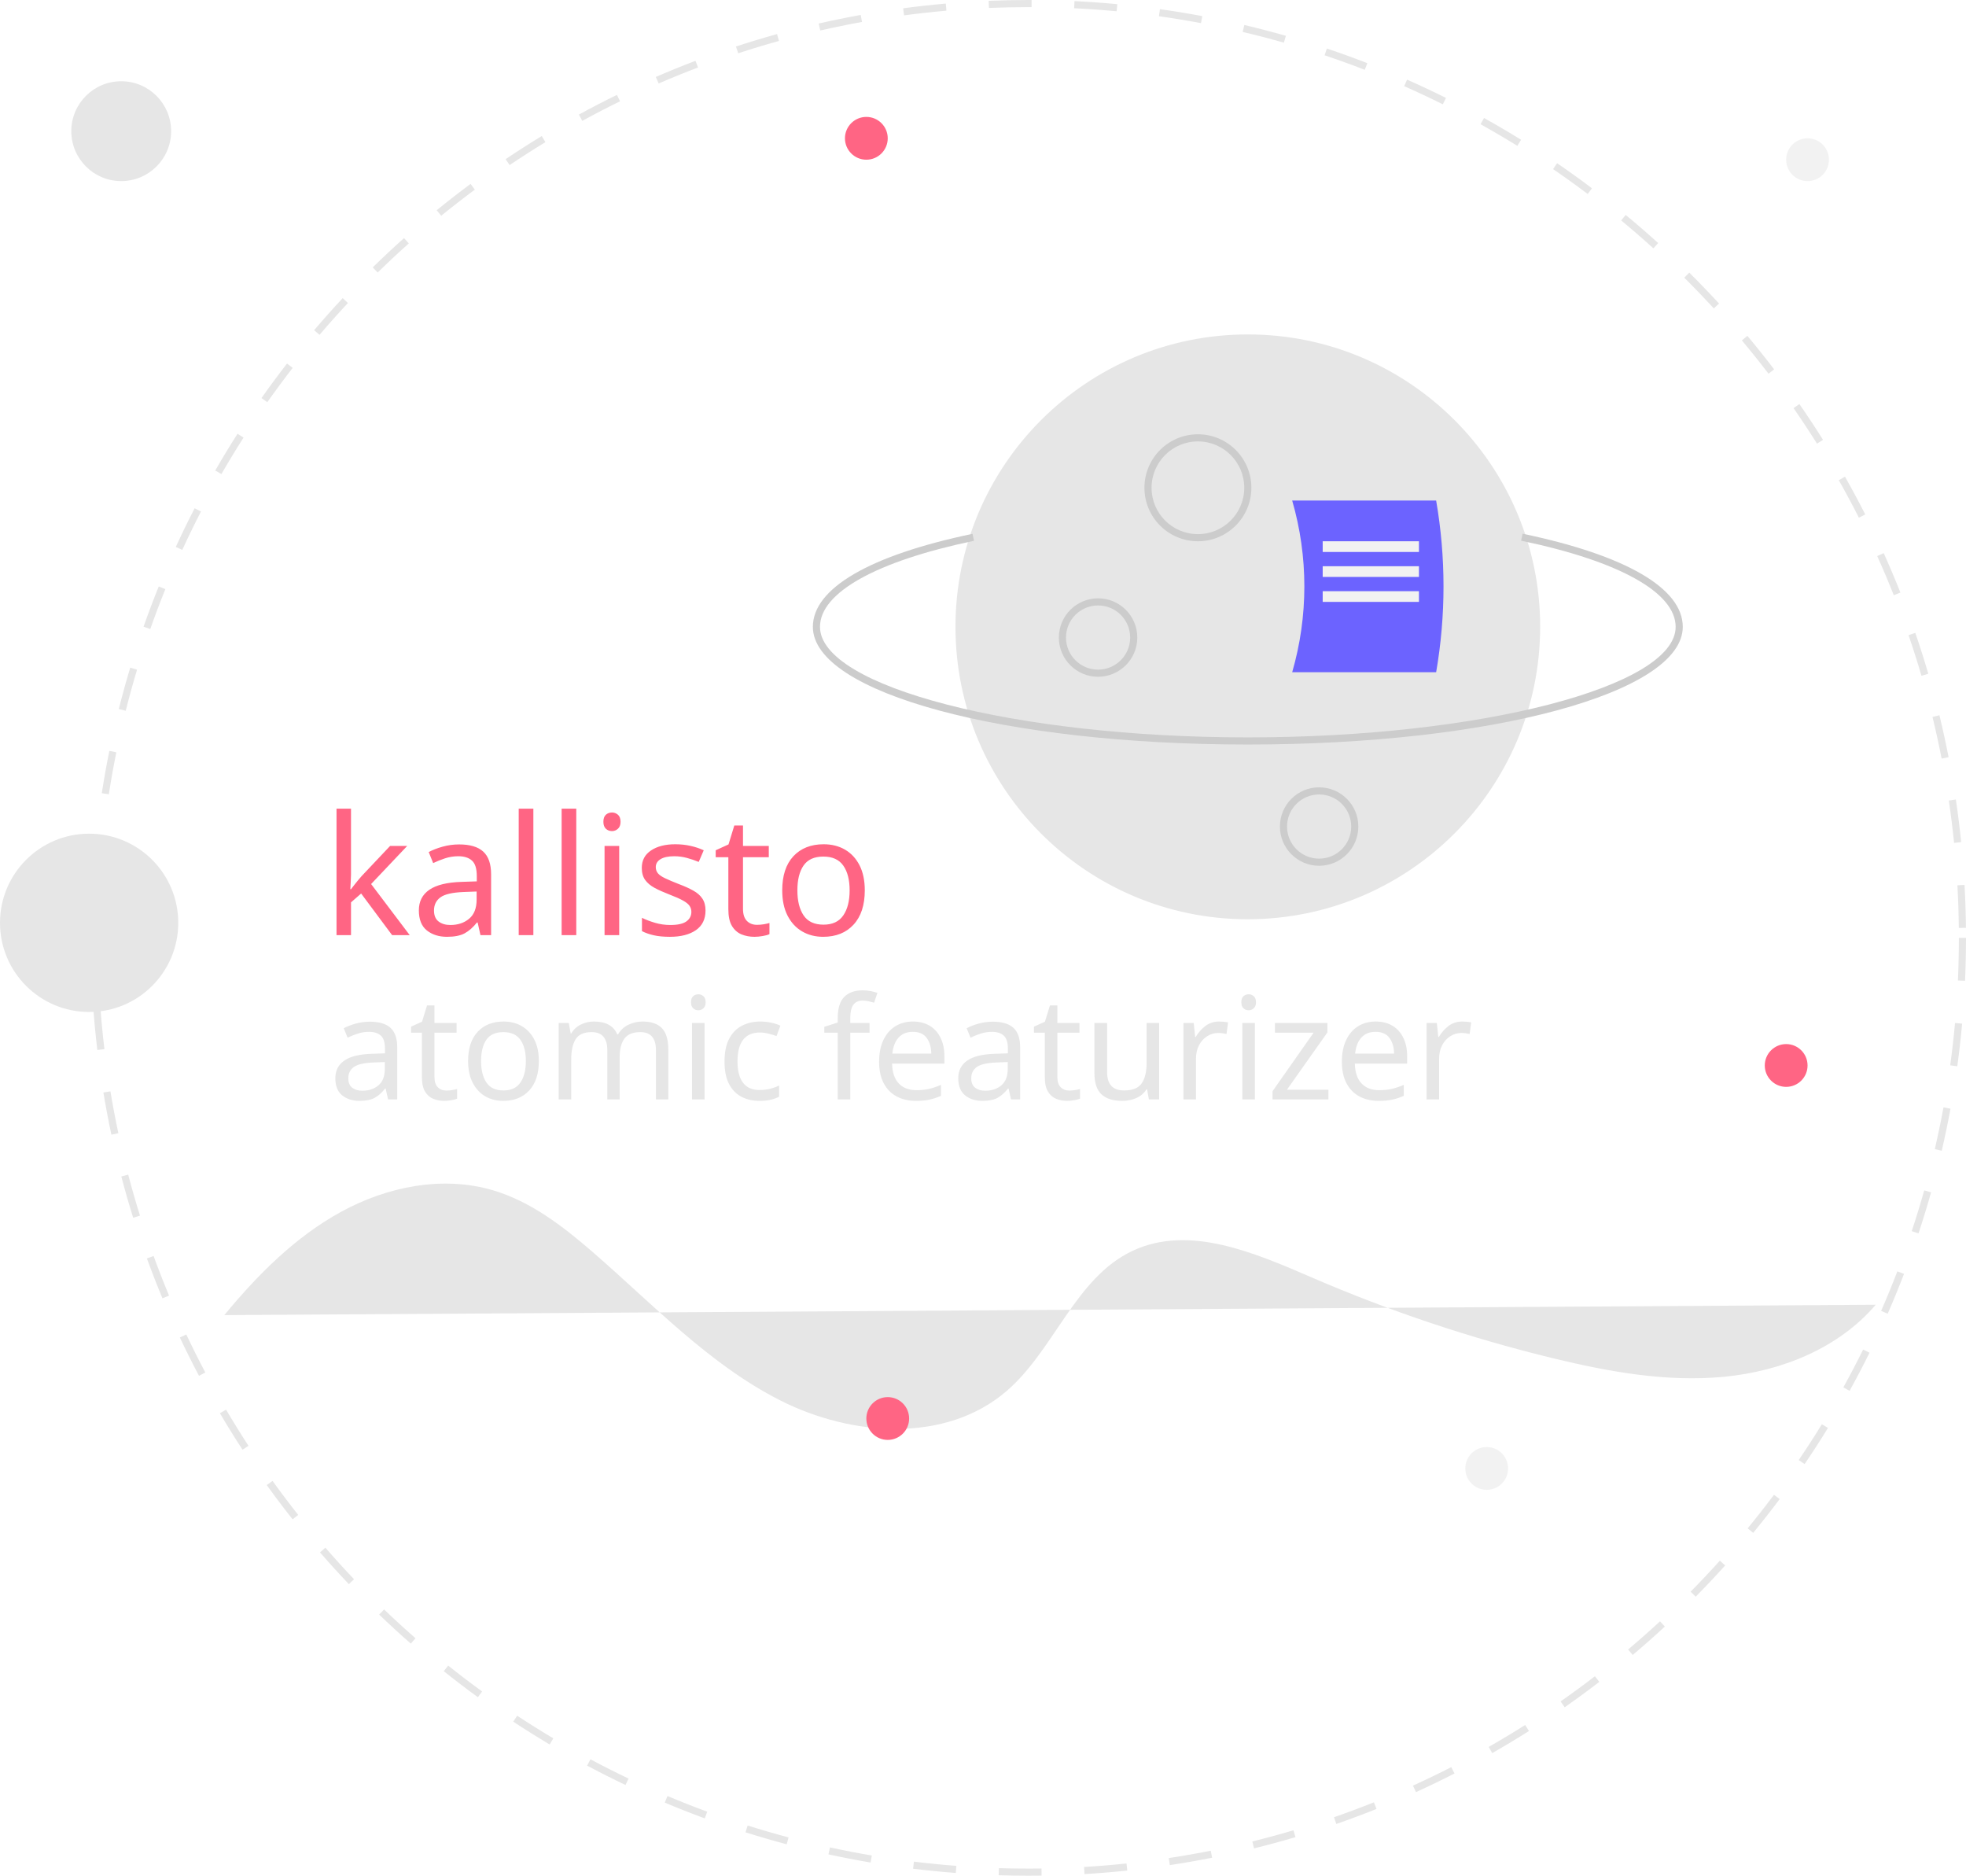
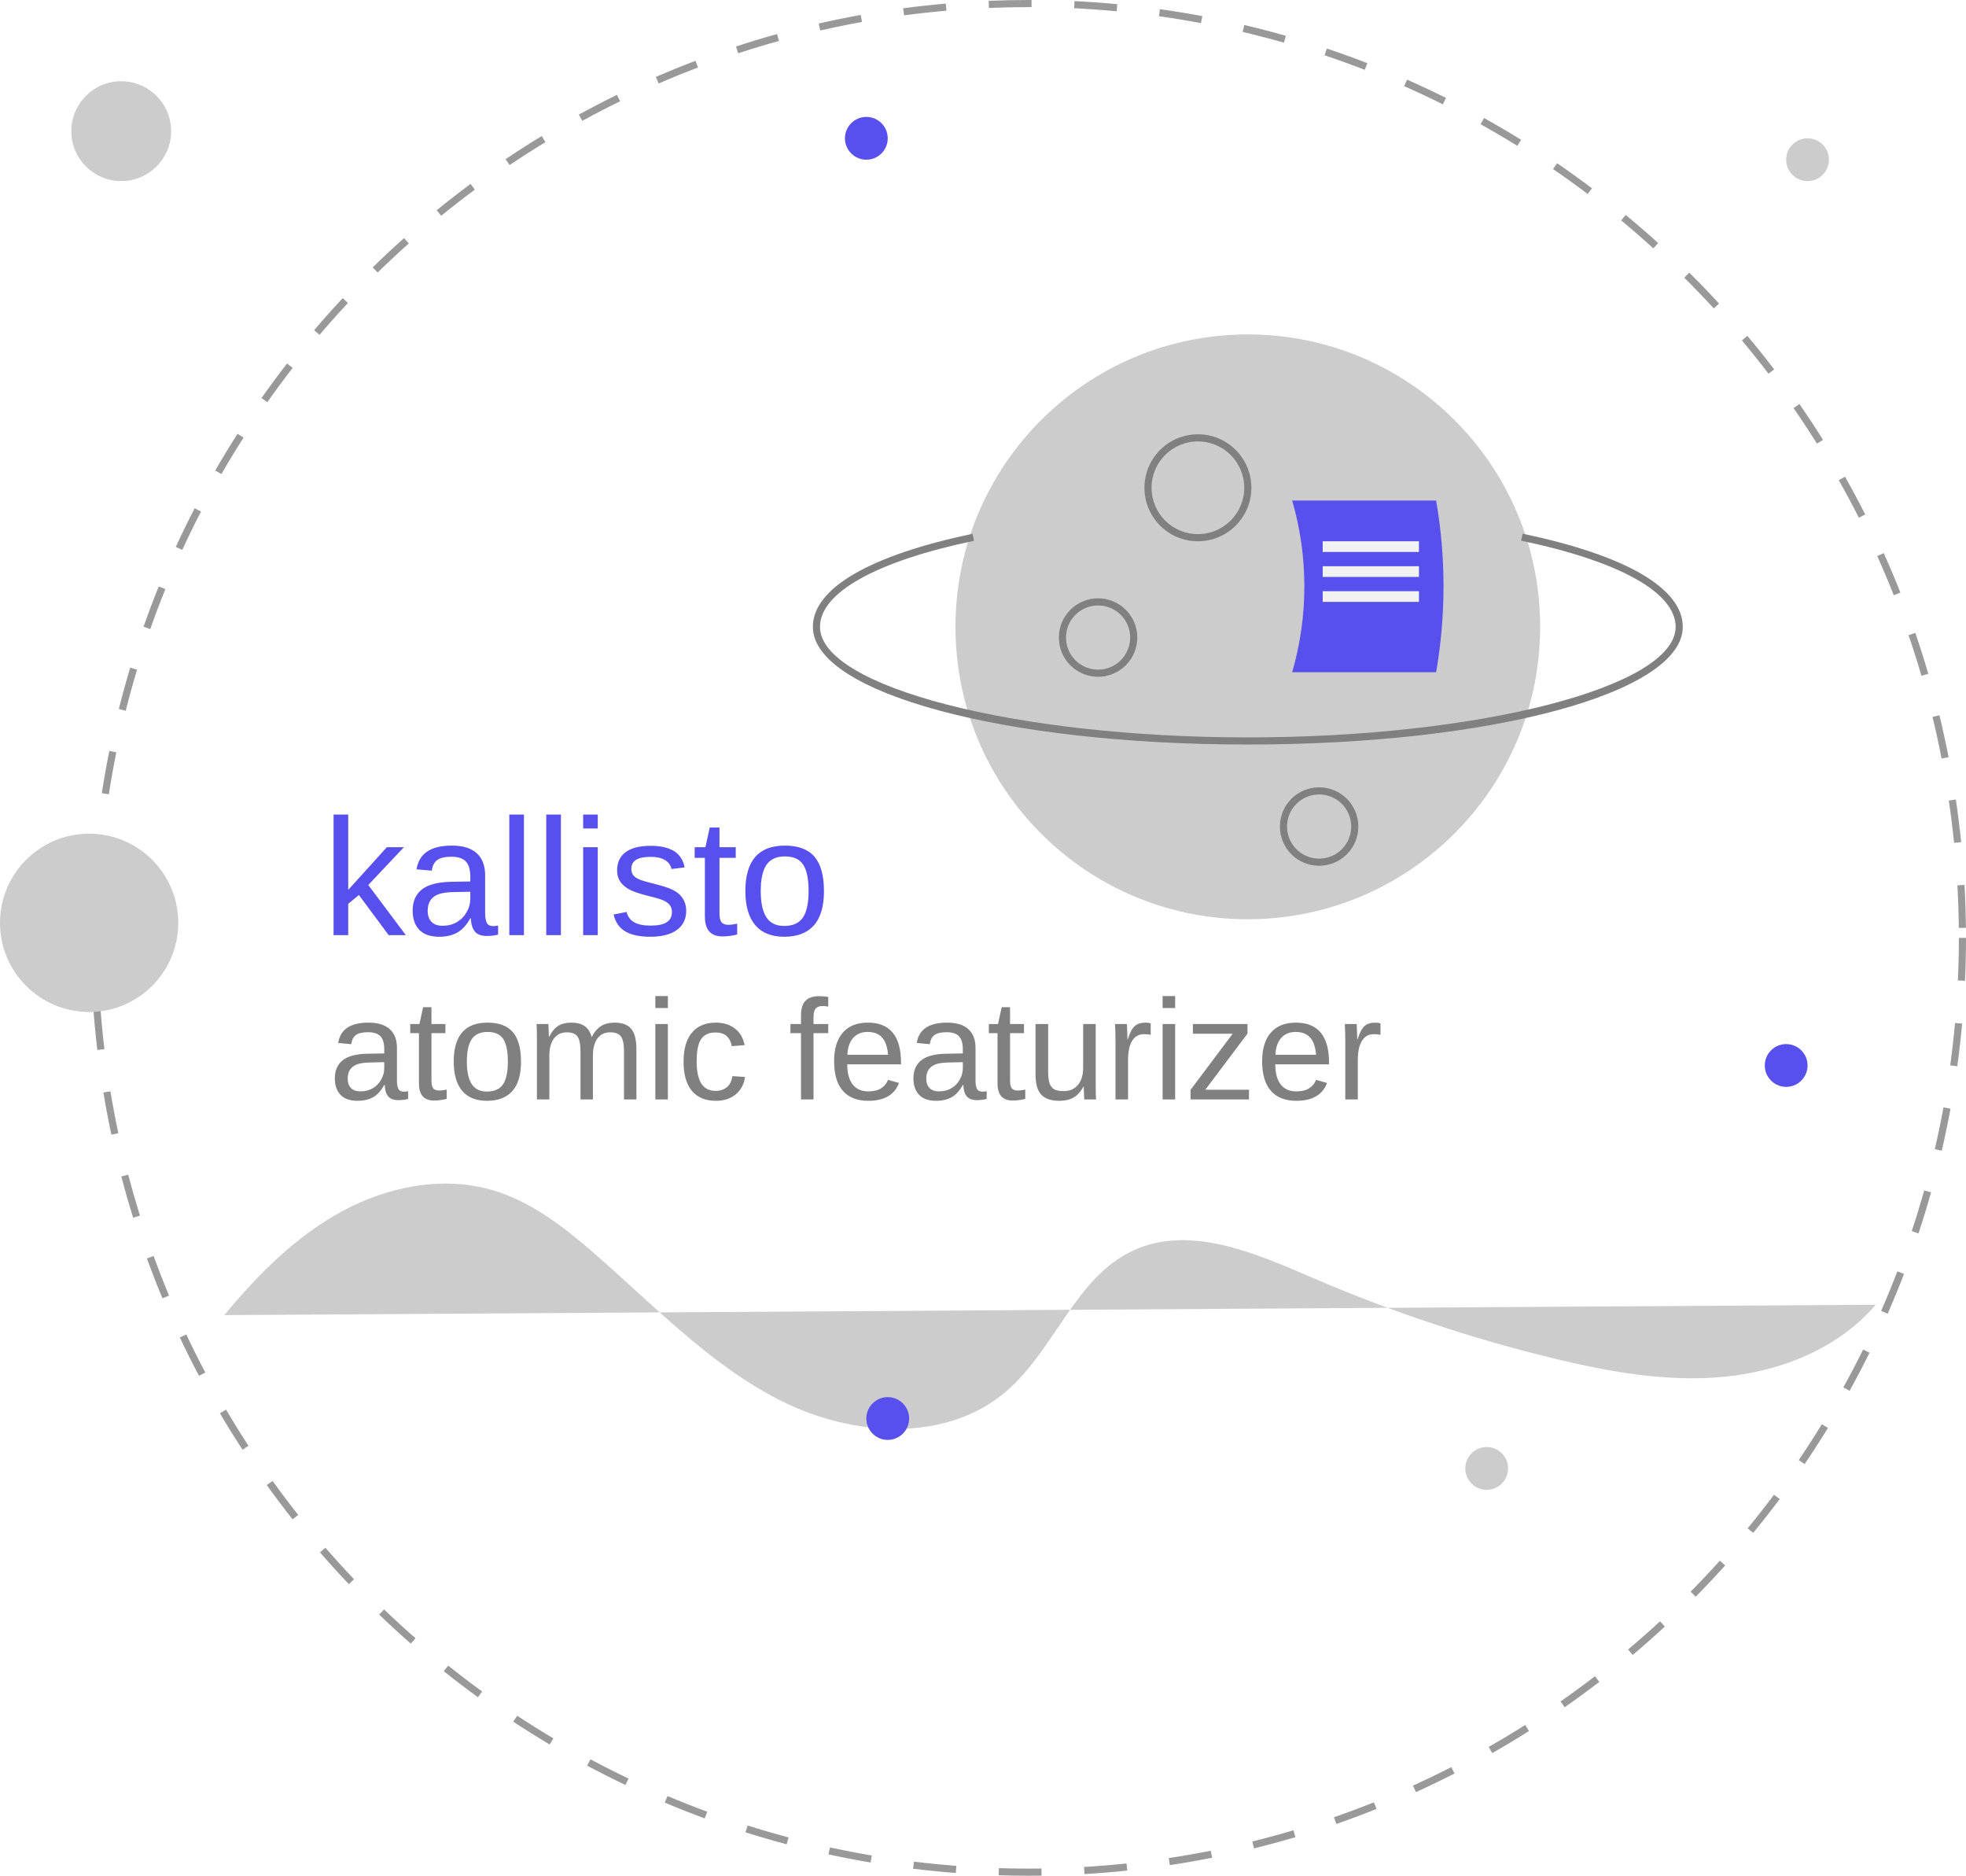
<svg xmlns="http://www.w3.org/2000/svg" version="1.1" viewBox="0 0 551.441 526" height="526" width="551.441" data-name="Layer 1" id="f23abd52-b008-4a1c-94d1-771ddef2e3a4">
-   <defs id="defs1027" />
-   <path id="path954" fill="#e6e6e6" d="m 350,257.784 a 82,82 0 1 1 82,-82 v 0 a 82.093,82.093 0 0 1 -82,82 z" />
-   <circle id="circle964" fill="#e6e6e6" r="14" cy="36.784" cx="34" />
-   <circle id="circle966" fill="#e6e6e6" r="25" cy="258.784" cx="25" />
-   <circle r="6" id="circle968" fill="#ff6584" cy="298.784" cx="501" />
-   <circle id="circle970" fill="#f2f2f2" r="6" cy="44.784" cx="507" />
-   <circle id="circle972" fill="#f2f2f2" r="6" cy="411.784" cx="417" />
-   <circle id="circle974" fill="#ff6584" r="6" cy="38.784" cx="243" />
-   <path id="path976" fill="#cccccc" d="m 336,151.784 a 15,15 0 1 1 15,-15 v 0 a 15.017,15.017 0 0 1 -15,15 z m 0,-28 a 13,13 0 1 0 13,13 13,13 0 0 0 -13,-13 z" />
-   <path id="path978" fill="#cccccc" d="m 308,189.784 a 11,11 0 1 1 11,-11 v 0 a 11.012,11.012 0 0 1 -11,11 z m 0,-20 a 9,9 0 1 0 9,9 9,9 0 0 0 -9,-9 z" />
-   <path id="path980" fill="#cccccc" d="m 370,242.784 a 11,11 0 1 1 11,-11 v 0 a 11.012,11.012 0 0 1 -11,11 z m 0,-20 a 9,9 0 1 0 9,9 v 0 a 9.01,9.01 0 0 0 -9,-9 z" />
-   <path id="path982" fill="#cccccc" d="m 350,208.784 c -68.411,0 -122,-14.495 -122,-33 0,-10.783 15.905,-20.048 44.786,-26.09 l 0.41,1.958 c -27.452,5.743 -43.196,14.539 -43.196,24.132 0,16.804 54.953,31 120,31 65.047,0 120,-14.196 120,-31 0,-9.612 -15.798,-18.419 -43.343,-24.163 l 0.408,-1.958 c 28.977,6.043 44.935,15.319 44.935,26.121 0,18.505 -53.589,33 -122,33 z" />
-   <path id="path984" fill="#e6e6e6" d="m 288.441,526 c -2.774,0 -5.577,-0.044 -8.328,-0.13 l 0.062,-1.998 c 3.95,0.123 7.981,0.157 11.95,0.103 l 0.027,2 q -1.853,0.025 -3.712,0.025 z m 15.745,-0.464 -0.117,-1.996 c 3.956,-0.233 7.963,-0.562 11.909,-0.975 l 0.209,1.988 c -3.977,0.417 -8.014,0.748 -12.001,0.982 z m -36.096,-0.312 c -3.989,-0.306 -8.021,-0.706 -11.982,-1.192 l 0.244,-1.984 c 3.932,0.481 7.932,0.88 11.891,1.183 z m 60.039,-2.199 -0.3,-1.977 c 3.931,-0.597 7.892,-1.289 11.77,-2.06 l 0.39,1.961 c -3.908,0.776 -7.898,1.475 -11.859,2.075 z m -83.935,-0.731 c -3.941,-0.668 -7.919,-1.436 -11.823,-2.283 l 0.424,-1.955 c 3.875,0.842 7.822,1.604 11.733,2.266 z m 107.548,-3.962 -0.48,-1.941 c 3.858,-0.954 7.738,-2.009 11.532,-3.134 l 0.568,1.918 c -3.823,1.134 -7.732,2.196 -11.62,3.157 z m -131.076,-1.146 c -3.866,-1.028 -7.756,-2.159 -11.562,-3.363 l 0.603,-1.906 c 3.778,1.194 7.638,2.316 11.474,3.336 z m 154.158,-5.701 -0.656,-1.889 c 3.744,-1.302 7.51,-2.709 11.194,-4.184 l 0.742,1.857 c -3.712,1.485 -7.507,2.903 -11.28,4.215 z m -177.145,-1.566 c -3.754,-1.38 -7.532,-2.869 -11.228,-4.426 l 0.776,-1.844 c 3.667,1.545 7.416,3.022 11.142,4.393 z m 199.475,-7.368 -0.828,-1.82 c 3.596,-1.634 7.21,-3.378 10.742,-5.184 l 0.91,1.781 c -3.56,1.819 -7.201,3.576 -10.824,5.223 z m -221.71,-1.994 c -3.609,-1.72 -7.231,-3.549 -10.766,-5.438 l 0.942,-1.764 c 3.508,1.874 7.102,3.689 10.684,5.396 z m 243.109,-8.944 -0.99,-1.736 c 3.448,-1.968 6.891,-4.036 10.229,-6.148 l 1.068,1.689 c -3.364,2.129 -6.832,4.214 -10.308,6.195 z m -264.376,-2.418 c -3.433,-2.042 -6.87,-4.195 -10.216,-6.399 l 1.101,-1.67 c 3.32,2.188 6.731,4.324 10.138,6.351 z m 284.699,-10.439 -1.145,-1.639 c 3.247,-2.269 6.487,-4.645 9.631,-7.061 l 1.219,1.586 c -3.167,2.435 -6.433,4.828 -9.705,7.113 z m -304.826,-2.816 c -3.228,-2.345 -6.453,-4.801 -9.585,-7.302 l 1.248,-1.562 c 3.108,2.481 6.309,4.919 9.512,7.245 z m 323.903,-11.846 -1.289,-1.529 c 3.026,-2.554 6.038,-5.215 8.953,-7.91 l 1.357,1.469 c -2.937,2.716 -5.972,5.397 -9.022,7.971 z m -342.728,-3.186 c -3.006,-2.633 -5.993,-5.371 -8.877,-8.14 l 1.385,-1.443 c 2.862,2.748 5.826,5.466 8.81,8.079 z m 360.401,-13.161 -1.424,-1.404 c 2.79,-2.827 5.55,-5.753 8.201,-8.695 l 1.486,1.338 c -2.672,2.966 -5.452,5.913 -8.264,8.762 z M 97.853,444.233 c -2.758,-2.9 -5.482,-5.898 -8.097,-8.91 l 1.511,-1.311 c 2.594,2.989 5.297,5.964 8.035,8.842 z m 393.893,-14.38 -1.545,-1.27 c 2.521,-3.067 5.002,-6.232 7.378,-9.409 l 1.602,1.197 c -2.394,3.201 -4.895,6.392 -7.435,9.481 z M 82.075,426.057 c -2.477,-3.13 -4.916,-6.361 -7.25,-9.604 l 1.623,-1.168 c 2.316,3.218 4.736,6.425 7.195,9.532 z m 424.1,-15.497 -1.654,-1.123 c 2.23,-3.284 4.415,-6.664 6.492,-10.048 l 1.705,1.047 c -2.095,3.409 -4.296,6.815 -6.543,10.124 z m -438.151,-4.029 c -2.179,-3.341 -4.312,-6.778 -6.34,-10.22 l 1.723,-1.016 c 2.013,3.415 4.129,6.827 6.292,10.142 z m 450.766,-16.511 -1.75,-0.967 c 1.92,-3.475 3.785,-7.043 5.546,-10.606 l 1.793,0.887 c -1.774,3.59 -3.654,7.186 -5.589,10.686 z M 55.819,385.815 c -1.865,-3.525 -3.674,-7.143 -5.375,-10.75 l 1.809,-0.854 c 1.689,3.58 3.483,7.17 5.334,10.668 z m 473.651,-17.416 -1.832,-0.803 c 1.594,-3.64 3.124,-7.367 4.549,-11.078 l 1.867,0.717 c -1.436,3.74 -2.979,7.496 -4.584,11.164 z M 45.568,364.083 c -1.533,-3.68 -3.001,-7.444 -4.364,-11.19 l 1.88,-0.684 c 1.352,3.718 2.809,7.453 4.33,11.104 z m 492.551,-18.216 -1.898,-0.629 c 1.248,-3.761 2.426,-7.604 3.5,-11.426 l 1.926,0.541 c -1.083,3.851 -2.271,7.725 -3.527,11.514 z M 37.352,341.484 c -1.19,-3.812 -2.308,-7.705 -3.323,-11.574 l 1.935,-0.508 c 1.007,3.84 2.117,7.704 3.298,11.486 z m 507.286,-18.795 -1.948,-0.453 c 0.895,-3.854 1.714,-7.791 2.434,-11.698 l 1.967,0.361 c -0.725,3.938 -1.55,7.904 -2.452,11.79 z M 31.243,318.195 c -0.834,-3.906 -1.589,-7.886 -2.243,-11.83 l 1.973,-0.328 c 0.65,3.915 1.399,7.864 2.227,11.74 z m 517.752,-19.184 -1.982,-0.271 c 0.538,-3.917 0.992,-7.911 1.351,-11.872 l 1.992,0.18 c -0.361,3.992 -0.819,8.017 -1.36,11.964 z m -521.694,-4.566 c -0.472,-3.959 -0.859,-7.991 -1.151,-11.984 l 1.995,-0.146 c 0.29,3.964 0.674,7.965 1.143,11.895 z m 523.869,-19.409 -1.998,-0.09 c 0.178,-3.963 0.269,-7.982 0.269,-11.946 h 2 c 10e-5,3.994 -0.091,8.044 -0.27,12.036 z M 25.544,270.435 c -0.068,-2.452 -0.103,-4.954 -0.104,-7.435 q 0,-2.309 0.04,-4.608 l 2,0.035 q -0.04,2.282 -0.04,4.573 c 4.9e-4,2.462 0.035,4.945 0.103,7.38 z M 549.426,260.21 c -0.041,-3.965 -0.174,-7.984 -0.394,-11.946 l 1.996,-0.111 c 0.222,3.992 0.355,8.041 0.398,12.036 z m -521.471,-13.723 -1.996,-0.125 c 0.25,-3.996 0.594,-8.032 1.023,-11.997 l 1.988,0.215 c -0.426,3.935 -0.768,7.94 -1.016,11.906 z M 548.097,236.352 c -0.399,-3.943 -0.896,-7.932 -1.477,-11.858 l 1.978,-0.292 c 0.584,3.956 1.085,7.975 1.488,11.948 z m -517.569,-13.618 -1.977,-0.306 c 0.613,-3.957 1.325,-7.944 2.116,-11.854 l 1.96,0.396 c -0.785,3.88 -1.492,7.837 -2.1,11.763 z M 544.602,212.718 c -0.763,-3.901 -1.623,-7.829 -2.559,-11.672 l 1.943,-0.473 c 0.942,3.873 1.81,7.831 2.578,11.761 z M 35.265,199.317 l -1.94,-0.486 c 0.971,-3.874 2.047,-7.779 3.197,-11.609 l 1.915,0.575 c -1.141,3.801 -2.208,7.677 -3.172,11.521 z m 503.685,-9.813 c -1.115,-3.808 -2.334,-7.639 -3.622,-11.387 l 1.891,-0.65 c 1.299,3.777 2.527,7.638 3.651,11.475 z m -496.8,-13.1 -1.887,-0.663 c 1.329,-3.781 2.764,-7.58 4.265,-11.291 l 1.855,0.75 c -1.49,3.683 -2.914,7.453 -4.233,11.204 z M 531.183,166.909 c -1.459,-3.681 -3.022,-7.375 -4.644,-10.979 l 1.824,-0.821 c 1.636,3.633 3.21,7.355 4.68,11.063 z m -480.057,-12.703 -1.817,-0.835 c 1.67,-3.638 3.448,-7.286 5.284,-10.842 l 1.777,0.917 c -1.822,3.53 -3.586,7.15 -5.244,10.76 z m 470.269,-9.036 c -1.79,-3.531 -3.687,-7.069 -5.637,-10.515 l 1.74,-0.985 c 1.966,3.473 3.876,7.038 5.68,10.596 z m -459.292,-12.229 -1.733,-0.998 c 1.995,-3.464 4.099,-6.932 6.254,-10.306 l 1.686,1.076 c -2.138,3.349 -4.226,6.79 -6.206,10.228 z m 447.542,-8.535 c -2.113,-3.364 -4.326,-6.716 -6.577,-9.962 l 1.643,-1.14 c 2.269,3.271 4.499,6.648 6.628,10.038 z m -434.668,-11.624 -1.635,-1.152 c 2.306,-3.27 4.716,-6.529 7.167,-9.688 l 1.58,1.226 c -2.431,3.135 -4.824,6.369 -7.112,9.614 z m 421.064,-7.992 c -2.41,-3.157 -4.92,-6.295 -7.462,-9.327 l 1.533,-1.285 c 2.561,3.056 5.09,6.217 7.519,9.398 z M 89.63,93.891 88.108,92.594 c 2.587,-3.039 5.284,-6.064 8.015,-8.991 l 1.462,1.364 c -2.71,2.905 -5.386,5.907 -7.955,8.923 z M 480.7,86.483 c -2.687,-2.924 -5.474,-5.823 -8.282,-8.614 l 1.41,-1.419 c 2.83,2.813 5.638,5.733 8.345,8.679 z m -374.765,-10.064 -1.398,-1.43 c 2.86,-2.798 5.819,-5.564 8.795,-8.221 l 1.332,1.492 c -2.954,2.637 -5.891,5.382 -8.729,8.159 z m 357.818,-6.78 c -2.944,-2.67 -5.984,-5.304 -9.035,-7.828 l 1.275,-1.541 c 3.073,2.543 6.137,5.197 9.104,7.888 z M 123.753,60.507 l -1.263,-1.551 c 3.093,-2.519 6.29,-5.003 9.502,-7.384 l 1.191,1.606 c -3.188,2.363 -6.361,4.829 -9.431,7.329 z M 445.335,54.4 c -3.177,-2.392 -6.445,-4.739 -9.715,-6.976 l 1.129,-1.65 c 3.295,2.253 6.588,4.618 9.789,7.029 z m -302.399,-8.11 -1.116,-1.659 c 3.311,-2.228 6.719,-4.409 10.13,-6.484 l 1.039,1.709 c -3.385,2.06 -6.768,4.225 -10.053,6.435 z m 282.659,-5.391 c -3.38,-2.092 -6.851,-4.131 -10.315,-6.062 l 0.973,-1.747 c 3.492,1.945 6.989,4 10.396,6.107 z m -262.271,-7.01 -0.96,-1.755 c 3.502,-1.917 7.094,-3.776 10.674,-5.527 l 0.879,1.797 c -3.553,1.738 -7.117,3.583 -10.593,5.485 z m 241.37,-4.634 c -3.559,-1.773 -7.204,-3.486 -10.835,-5.091 l 0.809,-1.829 c 3.659,1.617 7.333,3.343 10.919,5.13 z m -219.948,-5.844 -0.795,-1.835 c 3.66,-1.586 7.404,-3.108 11.128,-4.522 l 0.71,1.87 c -3.695,1.403 -7.411,2.913 -11.043,4.487 z m 198.052,-3.834 c -3.703,-1.436 -7.493,-2.806 -11.266,-4.072 l 0.637,-1.896 c 3.801,1.276 7.62,2.656 11.352,4.104 z m -175.743,-4.637 -0.623,-1.9 c 3.801,-1.246 7.679,-2.419 11.525,-3.486 l 0.535,1.927 c -3.817,1.059 -7.666,2.223 -11.437,3.46 z m 153.063,-2.974 c -3.814,-1.087 -7.705,-2.1 -11.563,-3.01 l 0.459,-1.946 c 3.889,0.916 7.809,1.937 11.653,3.032 z m -130.042,-3.416 -0.445,-1.95 c 3.896,-0.89 7.866,-1.701 11.797,-2.41 l 0.355,1.968 c -3.902,0.704 -7.84,1.509 -11.707,2.392 z M 336.863,6.483 c -3.895,-0.731 -7.861,-1.381 -11.791,-1.933 l 0.277,-1.98 c 3.96,0.556 7.958,1.211 11.883,1.948 z M 253.587,4.307 253.323,2.325 c 3.959,-0.528 7.985,-0.973 11.967,-1.319 l 0.174,1.992 c -3.951,0.345 -7.946,0.785 -11.876,1.31 z M 313.204,3.16 C 309.264,2.789 305.254,2.502 301.285,2.311 l 0.098,-1.998 c 3.999,0.194 8.039,0.482 12.009,0.856 z m -35.814,-0.929 -0.084,-1.998 C 280.981,0.079 284.727,9.9e-4 288.441,0 l 0.905,0.002 -0.006,2 L 288.441,2 c -3.686,10e-4 -7.404,0.079 -11.052,0.23 z" />
-   <path id="path986" fill="#e6e6e6" d="m 62.914,368.789 c 9.366,-11.33 19.941,-21.981 32.848,-29.018 12.907,-7.037 28.455,-10.159 42.547,-5.975 10.52,3.124 19.486,9.996 27.784,17.176 17.002,14.712 32.679,31.555 52.733,41.721 20.054,10.166 46.478,12.063 63.511,-2.612 13.481,-11.615 19.228,-31.732 35.327,-39.313 15.869,-7.473 34.27,0.552 50.373,7.506 a 421.23,421.23 0 0 0 67.648,22.63 c 15.66,3.799 31.791,6.711 47.832,5.183 16.041,-1.528 32.142,-7.95 42.604,-20.205" />
-   <path id="path990" fill="#6c63ff" d="m 362.446,188.507 h 40.377 a 141.219,141.219 0 0 0 0,-48.141 h -40.377 a 86.622,86.622 0 0 1 0,48.141 z" />
+   <defs id="defs1027">
+     </defs>
+   <path id="path954" fill="#e6e6e6" d="m 350,257.784 a 82,82 0 1 1 82,-82 v 0 a 82.093,82.093 0 0 1 -82,82 z" style="fill:#cccccc" />
+   <circle id="circle964" fill="#e6e6e6" r="14" cy="36.784" cx="34" style="fill:#cccccc;fill-opacity:1" />
+   <circle r="6" id="circle968" fill="#ff6584" cy="298.784" cx="501" style="fill:#5850ec;fill-opacity:1" />
+   <circle id="circle970" fill="#f2f2f2" r="6" cy="44.784" cx="507" style="fill:#cccccc" />
+   <circle id="circle972" fill="#f2f2f2" r="6" cy="411.784" cx="417" style="fill:#cccccc" />
+   <circle id="circle974" fill="#ff6584" r="6" cy="38.784" cx="243" style="fill:#5850ec;fill-opacity:1" />
+   <path id="path976" fill="#cccccc" d="m 336,151.784 a 15,15 0 1 1 15,-15 v 0 a 15.017,15.017 0 0 1 -15,15 z m 0,-28 a 13,13 0 1 0 13,13 13,13 0 0 0 -13,-13 z" style="fill:#808080" />
+   <path id="path978" fill="#cccccc" d="m 308,189.784 a 11,11 0 1 1 11,-11 v 0 a 11.012,11.012 0 0 1 -11,11 z m 0,-20 a 9,9 0 1 0 9,9 9,9 0 0 0 -9,-9 z" style="fill:#808080" />
+   <path id="path980" fill="#cccccc" d="m 370,242.784 a 11,11 0 1 1 11,-11 v 0 a 11.012,11.012 0 0 1 -11,11 z m 0,-20 a 9,9 0 1 0 9,9 v 0 a 9.01,9.01 0 0 0 -9,-9 z" style="fill:#808080" />
+   <path id="path982" fill="#cccccc" d="m 350,208.784 c -68.411,0 -122,-14.495 -122,-33 0,-10.783 15.905,-20.048 44.786,-26.09 l 0.41,1.958 c -27.452,5.743 -43.196,14.539 -43.196,24.132 0,16.804 54.953,31 120,31 65.047,0 120,-14.196 120,-31 0,-9.612 -15.798,-18.419 -43.343,-24.163 l 0.408,-1.958 c 28.977,6.043 44.935,15.319 44.935,26.121 0,18.505 -53.589,33 -122,33 z" style="fill:#808080" />
+   <path id="path984" fill="#e6e6e6" d="m 288.441,526 c -2.774,0 -5.577,-0.044 -8.328,-0.13 l 0.062,-1.998 c 3.95,0.123 7.981,0.157 11.95,0.103 l 0.027,2 q -1.853,0.025 -3.712,0.025 z m 15.745,-0.464 -0.117,-1.996 c 3.956,-0.233 7.963,-0.562 11.909,-0.975 l 0.209,1.988 c -3.977,0.417 -8.014,0.748 -12.001,0.982 z m -36.096,-0.312 c -3.989,-0.306 -8.021,-0.706 -11.982,-1.192 l 0.244,-1.984 c 3.932,0.481 7.932,0.88 11.891,1.183 z m 60.039,-2.199 -0.3,-1.977 c 3.931,-0.597 7.892,-1.289 11.77,-2.06 l 0.39,1.961 c -3.908,0.776 -7.898,1.475 -11.859,2.075 z m -83.935,-0.731 c -3.941,-0.668 -7.919,-1.436 -11.823,-2.283 l 0.424,-1.955 c 3.875,0.842 7.822,1.604 11.733,2.266 z m 107.548,-3.962 -0.48,-1.941 c 3.858,-0.954 7.738,-2.009 11.532,-3.134 l 0.568,1.918 c -3.823,1.134 -7.732,2.196 -11.62,3.157 z m -131.076,-1.146 c -3.866,-1.028 -7.756,-2.159 -11.562,-3.363 l 0.603,-1.906 c 3.778,1.194 7.638,2.316 11.474,3.336 z m 154.158,-5.701 -0.656,-1.889 c 3.744,-1.302 7.51,-2.709 11.194,-4.184 l 0.742,1.857 c -3.712,1.485 -7.507,2.903 -11.28,4.215 z m -177.145,-1.566 c -3.754,-1.38 -7.532,-2.869 -11.228,-4.426 l 0.776,-1.844 c 3.667,1.545 7.416,3.022 11.142,4.393 z m 199.475,-7.368 -0.828,-1.82 c 3.596,-1.634 7.21,-3.378 10.742,-5.184 l 0.91,1.781 c -3.56,1.819 -7.201,3.576 -10.824,5.223 z m -221.71,-1.994 c -3.609,-1.72 -7.231,-3.549 -10.766,-5.438 l 0.942,-1.764 c 3.508,1.874 7.102,3.689 10.684,5.396 z m 243.109,-8.944 -0.99,-1.736 c 3.448,-1.968 6.891,-4.036 10.229,-6.148 l 1.068,1.689 c -3.364,2.129 -6.832,4.214 -10.308,6.195 z m -264.376,-2.418 c -3.433,-2.042 -6.87,-4.195 -10.216,-6.399 l 1.101,-1.67 c 3.32,2.188 6.731,4.324 10.138,6.351 z m 284.699,-10.439 -1.145,-1.639 c 3.247,-2.269 6.487,-4.645 9.631,-7.061 l 1.219,1.586 c -3.167,2.435 -6.433,4.828 -9.705,7.113 z m -304.826,-2.816 c -3.228,-2.345 -6.453,-4.801 -9.585,-7.302 l 1.248,-1.562 c 3.108,2.481 6.309,4.919 9.512,7.245 z m 323.903,-11.846 -1.289,-1.529 c 3.026,-2.554 6.038,-5.215 8.953,-7.91 l 1.357,1.469 c -2.937,2.716 -5.972,5.397 -9.022,7.971 z m -342.728,-3.186 c -3.006,-2.633 -5.993,-5.371 -8.877,-8.14 l 1.385,-1.443 c 2.862,2.748 5.826,5.466 8.81,8.079 z m 360.401,-13.161 -1.424,-1.404 c 2.79,-2.827 5.55,-5.753 8.201,-8.695 l 1.486,1.338 c -2.672,2.966 -5.452,5.913 -8.264,8.762 z M 97.853,444.233 c -2.758,-2.9 -5.482,-5.898 -8.097,-8.91 l 1.511,-1.311 c 2.594,2.989 5.297,5.964 8.035,8.842 z m 393.893,-14.38 -1.545,-1.27 c 2.521,-3.067 5.002,-6.232 7.378,-9.409 l 1.602,1.197 c -2.394,3.201 -4.895,6.392 -7.435,9.481 z M 82.075,426.057 c -2.477,-3.13 -4.916,-6.361 -7.25,-9.604 l 1.623,-1.168 c 2.316,3.218 4.736,6.425 7.195,9.532 z m 424.1,-15.497 -1.654,-1.123 c 2.23,-3.284 4.415,-6.664 6.492,-10.048 l 1.705,1.047 c -2.095,3.409 -4.296,6.815 -6.543,10.124 z m -438.151,-4.029 c -2.179,-3.341 -4.312,-6.778 -6.34,-10.22 l 1.723,-1.016 c 2.013,3.415 4.129,6.827 6.292,10.142 z m 450.766,-16.511 -1.75,-0.967 c 1.92,-3.475 3.785,-7.043 5.546,-10.606 l 1.793,0.887 c -1.774,3.59 -3.654,7.186 -5.589,10.686 z M 55.819,385.815 c -1.865,-3.525 -3.674,-7.143 -5.375,-10.75 l 1.809,-0.854 c 1.689,3.58 3.483,7.17 5.334,10.668 z m 473.651,-17.416 -1.832,-0.803 c 1.594,-3.64 3.124,-7.367 4.549,-11.078 l 1.867,0.717 c -1.436,3.74 -2.979,7.496 -4.584,11.164 z M 45.568,364.083 c -1.533,-3.68 -3.001,-7.444 -4.364,-11.19 l 1.88,-0.684 c 1.352,3.718 2.809,7.453 4.33,11.104 z m 492.551,-18.216 -1.898,-0.629 c 1.248,-3.761 2.426,-7.604 3.5,-11.426 l 1.926,0.541 c -1.083,3.851 -2.271,7.725 -3.527,11.514 z M 37.352,341.484 c -1.19,-3.812 -2.308,-7.705 -3.323,-11.574 l 1.935,-0.508 c 1.007,3.84 2.117,7.704 3.298,11.486 z m 507.286,-18.795 -1.948,-0.453 c 0.895,-3.854 1.714,-7.791 2.434,-11.698 l 1.967,0.361 c -0.725,3.938 -1.55,7.904 -2.452,11.79 z M 31.243,318.195 c -0.834,-3.906 -1.589,-7.886 -2.243,-11.83 l 1.973,-0.328 c 0.65,3.915 1.399,7.864 2.227,11.74 z m 517.752,-19.184 -1.982,-0.271 c 0.538,-3.917 0.992,-7.911 1.351,-11.872 l 1.992,0.18 c -0.361,3.992 -0.819,8.017 -1.36,11.964 z m -521.694,-4.566 c -0.472,-3.959 -0.859,-7.991 -1.151,-11.984 l 1.995,-0.146 c 0.29,3.964 0.674,7.965 1.143,11.895 z m 523.869,-19.409 -1.998,-0.09 c 0.178,-3.963 0.269,-7.982 0.269,-11.946 h 2 c 10e-5,3.994 -0.091,8.044 -0.27,12.036 z M 25.544,270.435 c -0.068,-2.452 -0.103,-4.954 -0.104,-7.435 q 0,-2.309 0.04,-4.608 l 2,0.035 q -0.04,2.282 -0.04,4.573 c 4.9e-4,2.462 0.035,4.945 0.103,7.38 z M 549.426,260.21 c -0.041,-3.965 -0.174,-7.984 -0.394,-11.946 l 1.996,-0.111 c 0.222,3.992 0.355,8.041 0.398,12.036 z m -521.471,-13.723 -1.996,-0.125 c 0.25,-3.996 0.594,-8.032 1.023,-11.997 l 1.988,0.215 c -0.426,3.935 -0.768,7.94 -1.016,11.906 z M 548.097,236.352 c -0.399,-3.943 -0.896,-7.932 -1.477,-11.858 l 1.978,-0.292 c 0.584,3.956 1.085,7.975 1.488,11.948 z m -517.569,-13.618 -1.977,-0.306 c 0.613,-3.957 1.325,-7.944 2.116,-11.854 l 1.96,0.396 c -0.785,3.88 -1.492,7.837 -2.1,11.763 z M 544.602,212.718 c -0.763,-3.901 -1.623,-7.829 -2.559,-11.672 l 1.943,-0.473 c 0.942,3.873 1.81,7.831 2.578,11.761 z M 35.265,199.317 l -1.94,-0.486 c 0.971,-3.874 2.047,-7.779 3.197,-11.609 l 1.915,0.575 c -1.141,3.801 -2.208,7.677 -3.172,11.521 z m 503.685,-9.813 c -1.115,-3.808 -2.334,-7.639 -3.622,-11.387 l 1.891,-0.65 c 1.299,3.777 2.527,7.638 3.651,11.475 z m -496.8,-13.1 -1.887,-0.663 c 1.329,-3.781 2.764,-7.58 4.265,-11.291 l 1.855,0.75 c -1.49,3.683 -2.914,7.453 -4.233,11.204 z M 531.183,166.909 c -1.459,-3.681 -3.022,-7.375 -4.644,-10.979 l 1.824,-0.821 c 1.636,3.633 3.21,7.355 4.68,11.063 z m -480.057,-12.703 -1.817,-0.835 c 1.67,-3.638 3.448,-7.286 5.284,-10.842 l 1.777,0.917 c -1.822,3.53 -3.586,7.15 -5.244,10.76 z m 470.269,-9.036 c -1.79,-3.531 -3.687,-7.069 -5.637,-10.515 l 1.74,-0.985 c 1.966,3.473 3.876,7.038 5.68,10.596 z m -459.292,-12.229 -1.733,-0.998 c 1.995,-3.464 4.099,-6.932 6.254,-10.306 l 1.686,1.076 c -2.138,3.349 -4.226,6.79 -6.206,10.228 z m 447.542,-8.535 c -2.113,-3.364 -4.326,-6.716 -6.577,-9.962 l 1.643,-1.14 c 2.269,3.271 4.499,6.648 6.628,10.038 z m -434.668,-11.624 -1.635,-1.152 c 2.306,-3.27 4.716,-6.529 7.167,-9.688 l 1.58,1.226 c -2.431,3.135 -4.824,6.369 -7.112,9.614 z m 421.064,-7.992 c -2.41,-3.157 -4.92,-6.295 -7.462,-9.327 l 1.533,-1.285 c 2.561,3.056 5.09,6.217 7.519,9.398 z M 89.63,93.891 88.108,92.594 c 2.587,-3.039 5.284,-6.064 8.015,-8.991 l 1.462,1.364 c -2.71,2.905 -5.386,5.907 -7.955,8.923 z M 480.7,86.483 c -2.687,-2.924 -5.474,-5.823 -8.282,-8.614 l 1.41,-1.419 c 2.83,2.813 5.638,5.733 8.345,8.679 z m -374.765,-10.064 -1.398,-1.43 c 2.86,-2.798 5.819,-5.564 8.795,-8.221 l 1.332,1.492 c -2.954,2.637 -5.891,5.382 -8.729,8.159 z m 357.818,-6.78 c -2.944,-2.67 -5.984,-5.304 -9.035,-7.828 l 1.275,-1.541 c 3.073,2.543 6.137,5.197 9.104,7.888 z M 123.753,60.507 l -1.263,-1.551 c 3.093,-2.519 6.29,-5.003 9.502,-7.384 l 1.191,1.606 c -3.188,2.363 -6.361,4.829 -9.431,7.329 z M 445.335,54.4 c -3.177,-2.392 -6.445,-4.739 -9.715,-6.976 l 1.129,-1.65 c 3.295,2.253 6.588,4.618 9.789,7.029 z m -302.399,-8.11 -1.116,-1.659 c 3.311,-2.228 6.719,-4.409 10.13,-6.484 l 1.039,1.709 c -3.385,2.06 -6.768,4.225 -10.053,6.435 z m 282.659,-5.391 c -3.38,-2.092 -6.851,-4.131 -10.315,-6.062 l 0.973,-1.747 c 3.492,1.945 6.989,4 10.396,6.107 z m -262.271,-7.01 -0.96,-1.755 c 3.502,-1.917 7.094,-3.776 10.674,-5.527 l 0.879,1.797 c -3.553,1.738 -7.117,3.583 -10.593,5.485 z m 241.37,-4.634 c -3.559,-1.773 -7.204,-3.486 -10.835,-5.091 l 0.809,-1.829 c 3.659,1.617 7.333,3.343 10.919,5.13 z m -219.948,-5.844 -0.795,-1.835 c 3.66,-1.586 7.404,-3.108 11.128,-4.522 l 0.71,1.87 c -3.695,1.403 -7.411,2.913 -11.043,4.487 z m 198.052,-3.834 c -3.703,-1.436 -7.493,-2.806 -11.266,-4.072 l 0.637,-1.896 c 3.801,1.276 7.62,2.656 11.352,4.104 z m -175.743,-4.637 -0.623,-1.9 c 3.801,-1.246 7.679,-2.419 11.525,-3.486 l 0.535,1.927 c -3.817,1.059 -7.666,2.223 -11.437,3.46 z m 153.063,-2.974 c -3.814,-1.087 -7.705,-2.1 -11.563,-3.01 l 0.459,-1.946 c 3.889,0.916 7.809,1.937 11.653,3.032 z m -130.042,-3.416 -0.445,-1.95 c 3.896,-0.89 7.866,-1.701 11.797,-2.41 l 0.355,1.968 c -3.902,0.704 -7.84,1.509 -11.707,2.392 z M 336.863,6.483 c -3.895,-0.731 -7.861,-1.381 -11.791,-1.933 l 0.277,-1.98 c 3.96,0.556 7.958,1.211 11.883,1.948 z M 253.587,4.307 253.323,2.325 c 3.959,-0.528 7.985,-0.973 11.967,-1.319 l 0.174,1.992 c -3.951,0.345 -7.946,0.785 -11.876,1.31 z M 313.204,3.16 C 309.264,2.789 305.254,2.502 301.285,2.311 l 0.098,-1.998 c 3.999,0.194 8.039,0.482 12.009,0.856 z m -35.814,-0.929 -0.084,-1.998 C 280.981,0.079 284.727,9.9e-4 288.441,0 l 0.905,0.002 -0.006,2 L 288.441,2 c -3.686,10e-4 -7.404,0.079 -11.052,0.23 z" style="fill:#999999" />
+   <path id="path986" fill="#e6e6e6" d="m 62.914,368.789 c 9.366,-11.33 19.941,-21.981 32.848,-29.018 12.907,-7.037 28.455,-10.159 42.547,-5.975 10.52,3.124 19.486,9.996 27.784,17.176 17.002,14.712 32.679,31.555 52.733,41.721 20.054,10.166 46.478,12.063 63.511,-2.612 13.481,-11.615 19.228,-31.732 35.327,-39.313 15.869,-7.473 34.27,0.552 50.373,7.506 a 421.23,421.23 0 0 0 67.648,22.63 c 15.66,3.799 31.791,6.711 47.832,5.183 16.041,-1.528 32.142,-7.95 42.604,-20.205" style="fill:#cccccc" />
+   <path id="path990" fill="#6c63ff" d="m 362.446,188.507 h 40.377 a 141.219,141.219 0 0 0 0,-48.141 h -40.377 a 86.622,86.622 0 0 1 0,48.141 z" style="fill:#5850ec;fill-opacity:1" />
  <rect id="rect996" fill="#f2f2f2" height="3" width="27" y="151.784" x="371" />
  <rect id="rect998" fill="#f2f2f2" height="3" width="27" y="165.784" x="371" />
  <rect id="rect1000" fill="#f2f2f2" height="3" width="27" y="158.784" x="371" />
-   <circle id="circle1014" fill="#ff6584" r="6" cy="397.784" cx="249" />
-   <text xml:space="preserve" style="font-style:normal;font-weight:normal;font-size:46.667px;line-height:1.25;font-family:sans-serif;fill:#ff6584;fill-opacity:1;stroke:none" x="90.423" y="262.234" id="text919">
-     <tspan id="tspan917" x="90.423" y="262.234" style="font-style:normal;font-variant:normal;font-weight:normal;font-stretch:normal;font-size:46.667px;font-family:'Arial Rounded MT Bold';-inkscape-font-specification:'Arial Rounded MT Bold, ';fill:#ff6584;fill-opacity:1">kallisto</tspan>
+   <circle id="circle1014" fill="#ff6584" r="6" cy="397.784" cx="249" style="fill:#5850ec;fill-opacity:1" />
+   <text xml:space="preserve" style="font-style:normal;font-weight:normal;font-size:46.667px;line-height:1.25;font-family:sans-serif;opacity:1;fill:#5850ec;fill-opacity:1;stroke:none" x="90.423" y="262.234" id="text919">
+     <tspan id="tspan917" x="90.423" y="262.234" style="font-style:normal;font-variant:normal;font-weight:normal;font-stretch:normal;font-size:46.667px;font-family:Arial;-inkscape-font-specification:Arial;fill:#5850ec;fill-opacity:1">kallisto</tspan>
  </text>
-   <text id="text919-9" y="308.302" x="92.214" style="font-style:normal;font-weight:normal;font-size:40px;line-height:1.25;font-family:sans-serif;fill:#e6e6e6;fill-opacity:1;stroke:none;" xml:space="preserve">
-     <tspan style="font-style:normal;font-variant:normal;font-weight:normal;font-stretch:normal;font-size:40px;font-family:'Arial Rounded MT Bold';-inkscape-font-specification:'Arial Rounded MT Bold, ';fill:#e6e6e6;fill-opacity:1;" y="308.302" x="92.214" id="tspan917-1">atomic featurizer</tspan>
+   <text id="text919-9" y="308.302" x="92.214" style="font-style:normal;font-weight:normal;font-size:40px;line-height:1.25;font-family:sans-serif;fill:#b3b3b3;fill-opacity:1;stroke:none" xml:space="preserve">
+     <tspan style="font-style:normal;font-variant:normal;font-weight:normal;font-stretch:normal;font-size:40px;font-family:Arial;-inkscape-font-specification:Arial;fill:#808080;fill-opacity:1" y="308.302" x="92.214" id="tspan917-1">atomic featurizer</tspan>
  </text>
+   <g id="layer2" />
+   <g id="layer1">
+     <circle id="circle966" fill="#e6e6e6" r="25" cy="258.784" cx="25" style="fill:#cccccc" />
+   </g>
</svg>
